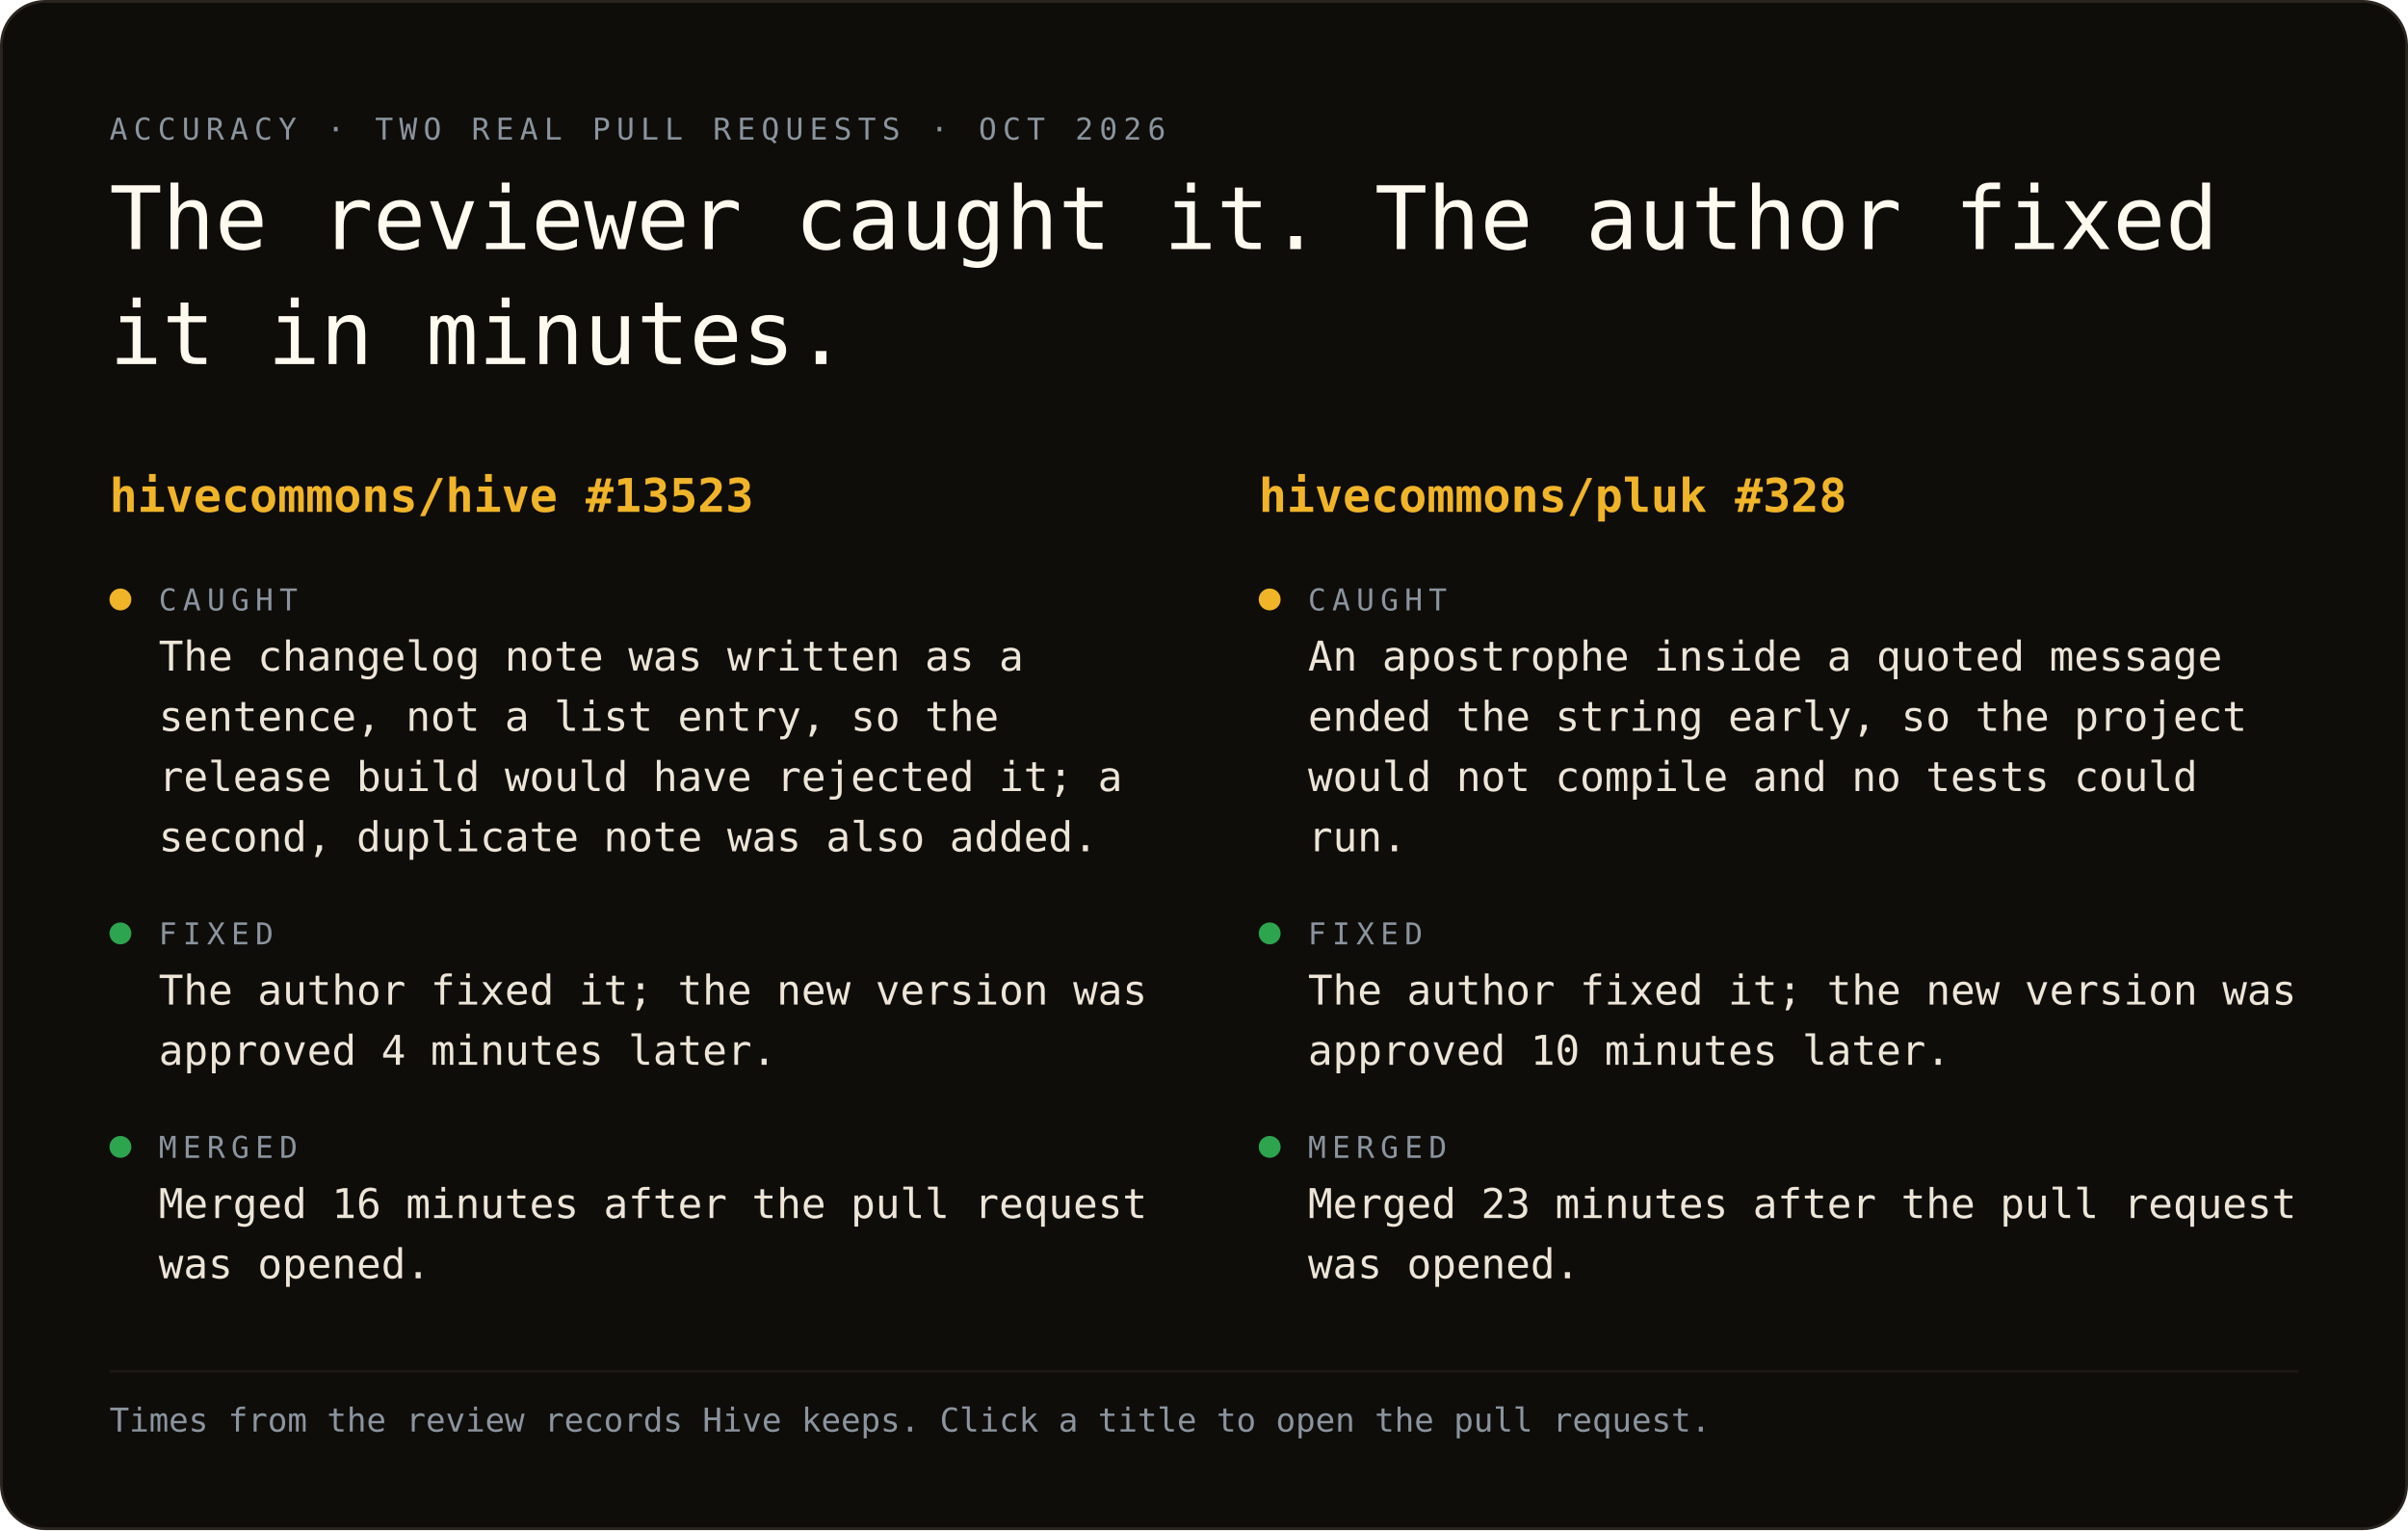
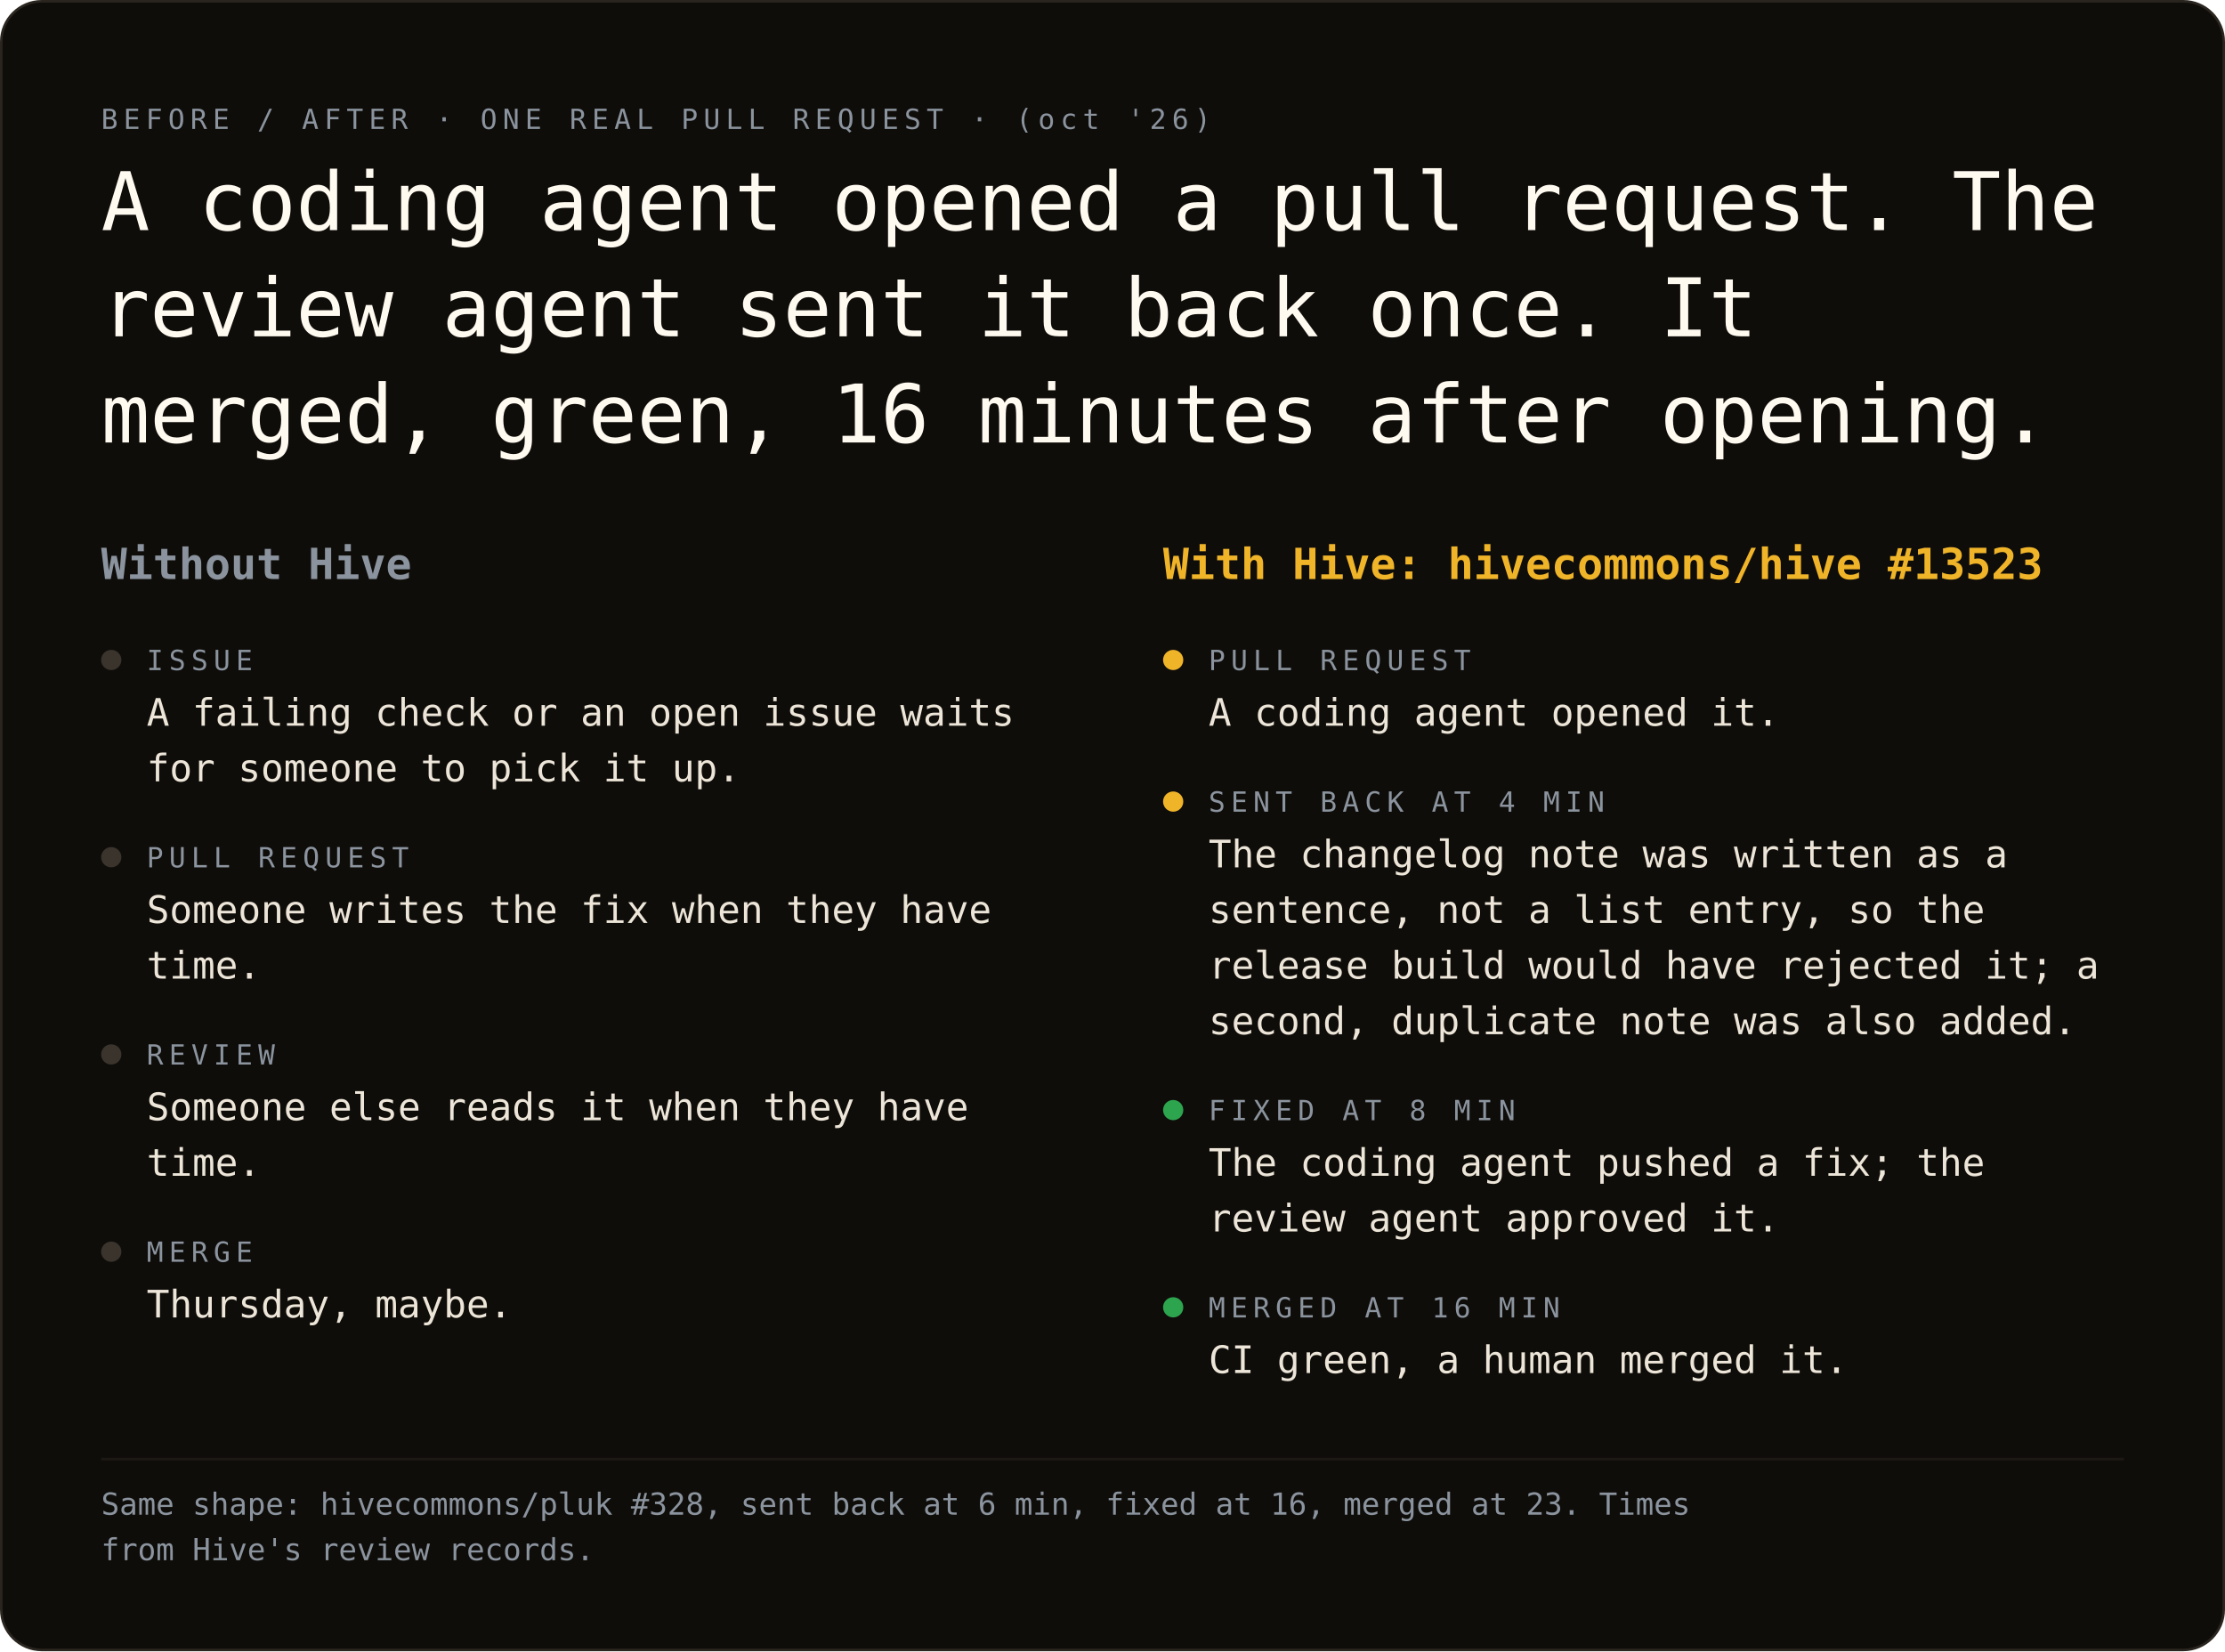
- <svg xmlns="http://www.w3.org/2000/svg" width="1760" height="1118" viewBox="0 0 880 559" role="img" aria-label="Two real pull requests where the reviewer caught a problem before merge" font-family="'IBM Plex Mono', 'JetBrains Mono', ui-monospace, SFMono-Regular, Menlo, Consolas, monospace">
+ <svg xmlns="http://www.w3.org/2000/svg" width="1760" height="1306" viewBox="0 0 880 653" role="img" aria-label="Before and after: hivecommons/hive #13523 was sent back once and merged 16 minutes after opening" font-family="'IBM Plex Mono', 'JetBrains Mono', ui-monospace, SFMono-Regular, Menlo, Consolas, monospace">
  <defs>
    <linearGradient id="amber" x1="0" y1="0" x2="1" y2="0">
      <stop offset="0" stop-color="#f0b429" />
      <stop offset="1" stop-color="#ffd166" />
    </linearGradient>
    <filter id="glow" x="-20%" y="-40%" width="140%" height="180%">
      <feGaussianBlur stdDeviation="5" />
    </filter>
  </defs>
-   <rect x="0.5" y="0.5" width="879" height="558" rx="16" fill="#0f0d0a" stroke="#2a251f" />
-   <text x="40" y="51" fill="#8b949e" font-size="11" font-weight="500" letter-spacing="2.2">ACCURACY · TWO REAL PULL REQUESTS · OCT 2026</text>
-   <text x="40" y="91" fill="#fffaf0" font-size="32">The reviewer caught it. The author fixed</text>
-   <text x="40" y="133" fill="#fffaf0" font-size="32">it in minutes.</text>
+   <rect x="0.5" y="0.5" width="879" height="652" rx="16" fill="#0f0d0a" stroke="#2a251f" />
+   <text x="40" y="51" fill="#8b949e" font-size="11" font-weight="500" letter-spacing="2.2">BEFORE / AFTER · ONE REAL PULL REQUEST · (oct '26)</text>
+   <text x="40" y="91" fill="#fffaf0" font-size="32">A coding agent opened a pull request. The</text>
+   <text x="40" y="133" fill="#fffaf0" font-size="32">review agent sent it back once. It</text>
+   <text x="40" y="175" fill="#fffaf0" font-size="32">merged, green, 16 minutes after opening.</text>
+   <text x="40" y="229" fill="#8b949e" font-size="17" font-weight="700">Without Hive</text>
+   <circle cx="44" cy="261" r="4" fill="#3a342c" />
+   <text x="58" y="265" fill="#8b949e" font-size="11" font-weight="500" letter-spacing="2.2">ISSUE</text>
+   <text x="58" y="287" fill="#ece5d8" font-size="15">A failing check or an open issue waits</text>
+   <text x="58" y="309" fill="#ece5d8" font-size="15">for someone to pick it up.</text>
+   <circle cx="44" cy="339" r="4" fill="#3a342c" />
+   <text x="58" y="343" fill="#8b949e" font-size="11" font-weight="500" letter-spacing="2.2">PULL REQUEST</text>
+   <text x="58" y="365" fill="#ece5d8" font-size="15">Someone writes the fix when they have</text>
+   <text x="58" y="387" fill="#ece5d8" font-size="15">time.</text>
+   <circle cx="44" cy="417" r="4" fill="#3a342c" />
+   <text x="58" y="421" fill="#8b949e" font-size="11" font-weight="500" letter-spacing="2.2">REVIEW</text>
+   <text x="58" y="443" fill="#ece5d8" font-size="15">Someone else reads it when they have</text>
+   <text x="58" y="465" fill="#ece5d8" font-size="15">time.</text>
+   <circle cx="44" cy="495" r="4" fill="#3a342c" />
+   <text x="58" y="499" fill="#8b949e" font-size="11" font-weight="500" letter-spacing="2.2">MERGE</text>
+   <text x="58" y="521" fill="#ece5d8" font-size="15">Thursday, maybe.</text>
+   <text x="460" y="229" fill="#f0b429" font-size="17" font-weight="700">With Hive: hivecommons/hive #13523</text>
+   <circle cx="464" cy="261" r="4" fill="#f0b429" />
+   <text x="478" y="265" fill="#8b949e" font-size="11" font-weight="500" letter-spacing="2.2">PULL REQUEST</text>
+   <text x="478" y="287" fill="#ece5d8" font-size="15">A coding agent opened it.</text>
+   <circle cx="464" cy="317" r="4" fill="#f0b429" />
+   <text x="478" y="321" fill="#8b949e" font-size="11" font-weight="500" letter-spacing="2.2">SENT BACK AT 4 MIN</text>
+   <text x="478" y="343" fill="#ece5d8" font-size="15">The changelog note was written as a</text>
+   <text x="478" y="365" fill="#ece5d8" font-size="15">sentence, not a list entry, so the</text>
+   <text x="478" y="387" fill="#ece5d8" font-size="15">release build would have rejected it; a</text>
+   <text x="478" y="409" fill="#ece5d8" font-size="15">second, duplicate note was also added.</text>
+   <circle cx="464" cy="439" r="4" fill="#2da44e" />
+   <text x="478" y="443" fill="#8b949e" font-size="11" font-weight="500" letter-spacing="2.2">FIXED AT 8 MIN</text>
+   <text x="478" y="465" fill="#ece5d8" font-size="15">The coding agent pushed a fix; the</text>
+   <text x="478" y="487" fill="#ece5d8" font-size="15">review agent approved it.</text>
+   <circle cx="464" cy="517" r="4" fill="#2da44e" />
+   <text x="478" y="521" fill="#8b949e" font-size="11" font-weight="500" letter-spacing="2.2">MERGED AT 16 MIN</text>
+   <text x="478" y="543" fill="#ece5d8" font-size="15">CI green, a human merged it.</text>
  <a href="https://github.com/hivecommons/hive/pull/13523">
-     <text x="40" y="187" fill="#f0b429" font-size="17" font-weight="700">hivecommons/hive #13523</text>
+     <rect x="460" y="209" width="380" height="368" fill="transparent" />
  </a>
-   <circle cx="44" cy="219" r="4" fill="#f0b429" />
-   <text x="58" y="223" fill="#8b949e" font-size="11" font-weight="500" letter-spacing="2.2">CAUGHT</text>
-   <text x="58" y="245" fill="#ece5d8" font-size="15">The changelog note was written as a</text>
-   <text x="58" y="267" fill="#ece5d8" font-size="15">sentence, not a list entry, so the</text>
-   <text x="58" y="289" fill="#ece5d8" font-size="15">release build would have rejected it; a</text>
-   <text x="58" y="311" fill="#ece5d8" font-size="15">second, duplicate note was also added.</text>
-   <circle cx="44" cy="341" r="4" fill="#2da44e" />
-   <text x="58" y="345" fill="#8b949e" font-size="11" font-weight="500" letter-spacing="2.2">FIXED</text>
-   <text x="58" y="367" fill="#ece5d8" font-size="15">The author fixed it; the new version was</text>
-   <text x="58" y="389" fill="#ece5d8" font-size="15">approved 4 minutes later.</text>
-   <circle cx="44" cy="419" r="4" fill="#2da44e" />
-   <text x="58" y="423" fill="#8b949e" font-size="11" font-weight="500" letter-spacing="2.2">MERGED</text>
-   <text x="58" y="445" fill="#ece5d8" font-size="15">Merged 16 minutes after the pull request</text>
-   <text x="58" y="467" fill="#ece5d8" font-size="15">was opened.</text>
-   <a href="https://github.com/hivecommons/pluk/pull/328">
-     <text x="460" y="187" fill="#f0b429" font-size="17" font-weight="700">hivecommons/pluk #328</text>
-   </a>
-   <circle cx="464" cy="219" r="4" fill="#f0b429" />
-   <text x="478" y="223" fill="#8b949e" font-size="11" font-weight="500" letter-spacing="2.2">CAUGHT</text>
-   <text x="478" y="245" fill="#ece5d8" font-size="15">An apostrophe inside a quoted message</text>
-   <text x="478" y="267" fill="#ece5d8" font-size="15">ended the string early, so the project</text>
-   <text x="478" y="289" fill="#ece5d8" font-size="15">would not compile and no tests could</text>
-   <text x="478" y="311" fill="#ece5d8" font-size="15">run.</text>
-   <circle cx="464" cy="341" r="4" fill="#2da44e" />
-   <text x="478" y="345" fill="#8b949e" font-size="11" font-weight="500" letter-spacing="2.2">FIXED</text>
-   <text x="478" y="367" fill="#ece5d8" font-size="15">The author fixed it; the new version was</text>
-   <text x="478" y="389" fill="#ece5d8" font-size="15">approved 10 minutes later.</text>
-   <circle cx="464" cy="419" r="4" fill="#2da44e" />
-   <text x="478" y="423" fill="#8b949e" font-size="11" font-weight="500" letter-spacing="2.2">MERGED</text>
-   <text x="478" y="445" fill="#ece5d8" font-size="15">Merged 23 minutes after the pull request</text>
-   <text x="478" y="467" fill="#ece5d8" font-size="15">was opened.</text>
-   <line x1="40" y1="501" x2="840" y2="501" stroke="#1c1814" />
-   <text x="40" y="523" fill="#8b949e" font-size="12">Times from the review records Hive keeps. Click a title to open the pull request.</text>
+   <line x1="40" y1="577" x2="840" y2="577" stroke="#1c1814" />
+   <text x="40" y="599" fill="#8b949e" font-size="12">Same shape: hivecommons/pluk #328, sent back at 6 min, fixed at 16, merged at 23. Times</text>
+   <text x="40" y="617" fill="#8b949e" font-size="12">from Hive's review records.</text>
</svg>
